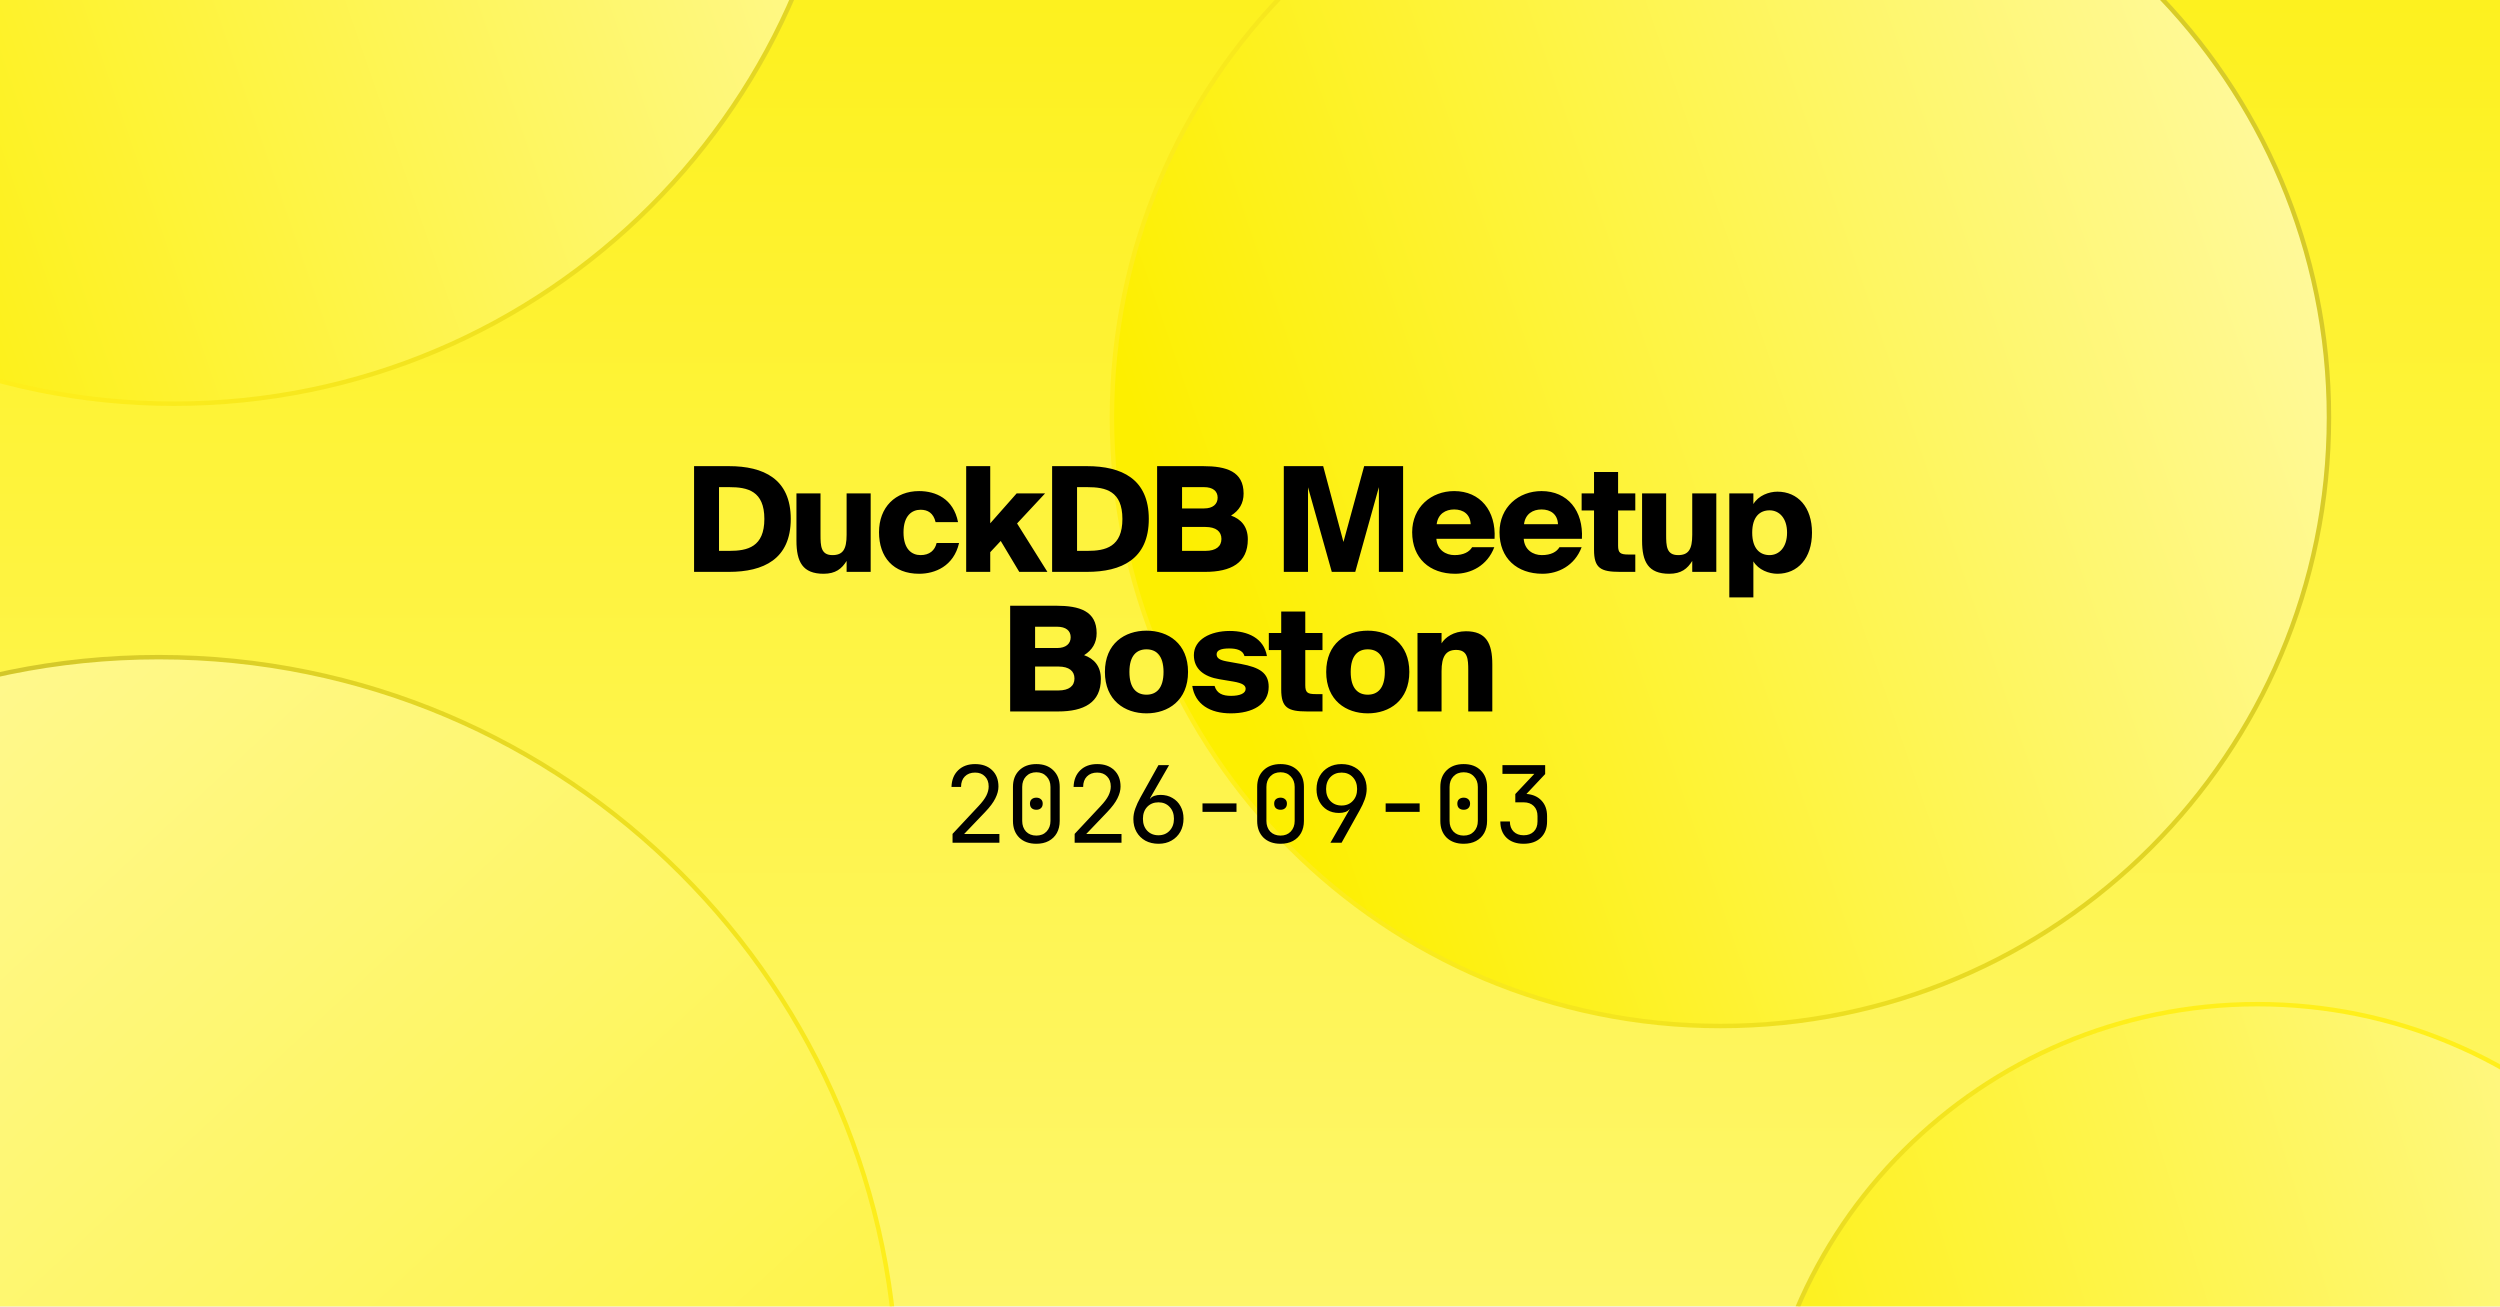
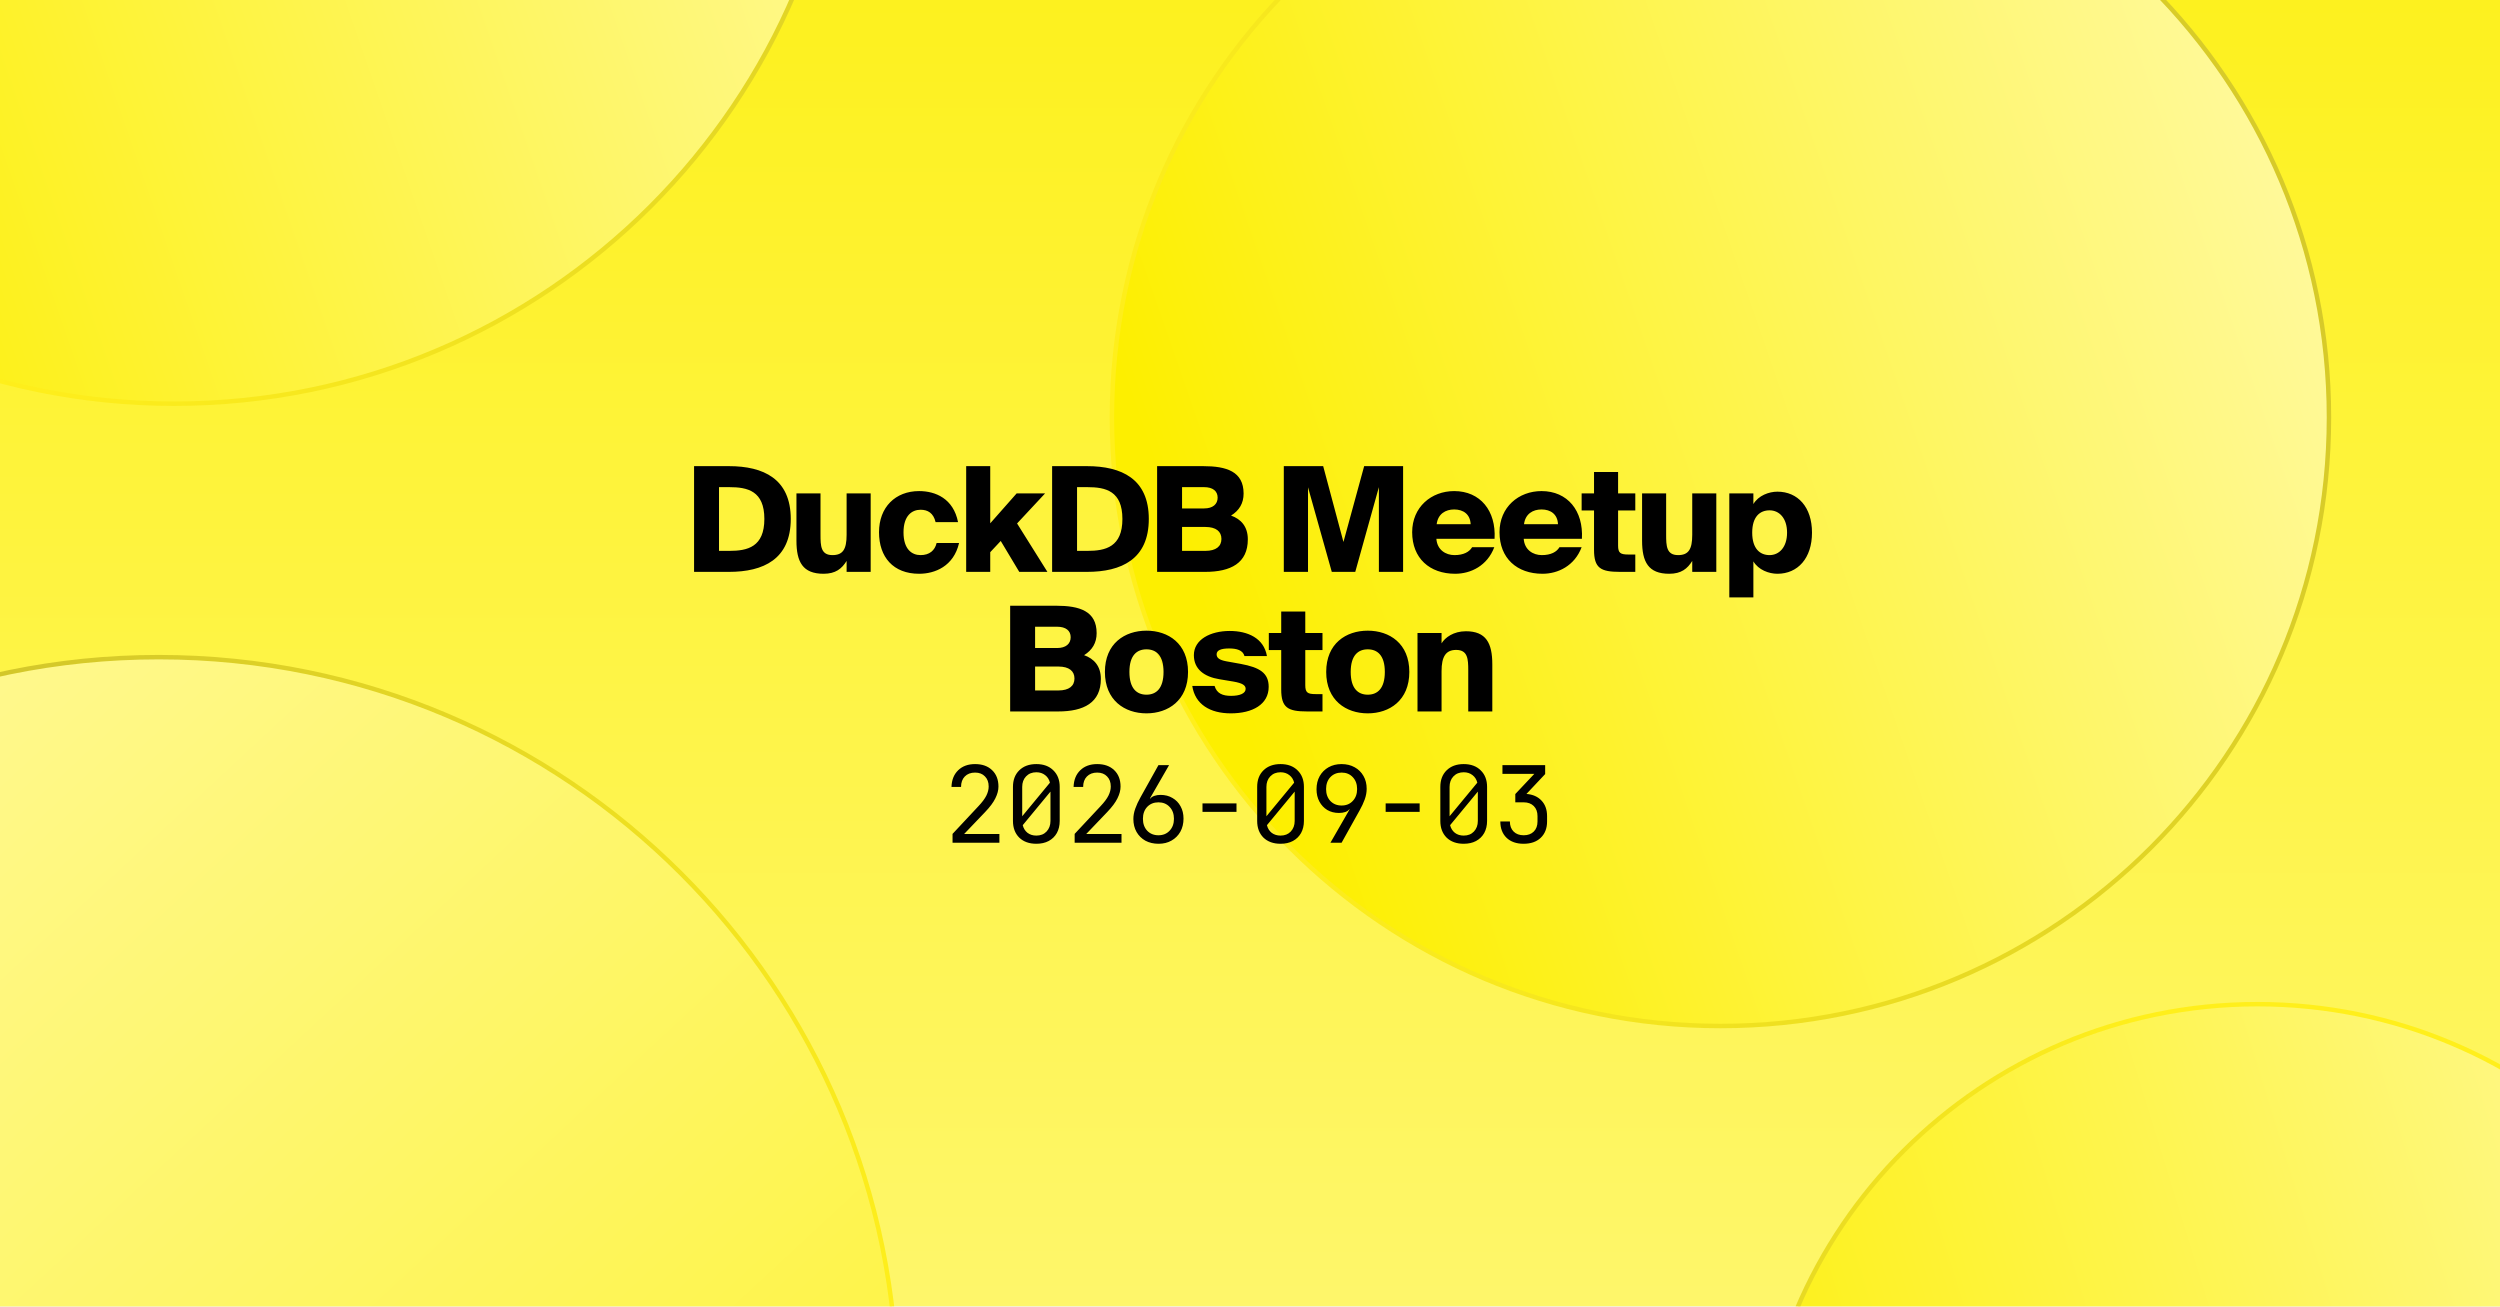
<svg xmlns="http://www.w3.org/2000/svg" width="1200" height="627" fill="none" viewBox="0 0 1200 627">
-   <g clip-path="url(#clip0_17797_74070)">
-     <path fill="url(#paint0_linear_17797_74070)" d="M0 0h1200v627H0z" />
-     <circle cx="355.589" cy="355.589" r="354.519" fill="url(#paint1_linear_17797_74070)" stroke="url(#paint2_linear_17797_74070)" stroke-width="2.14" transform="matrix(0 -1 -1 0 431.787 1025.54)" />
-     <circle cx="293.16" cy="293.16" r="292.09" fill="url(#paint3_linear_17797_74070)" stroke="url(#paint4_linear_17797_74070)" stroke-width="2.14" transform="matrix(0 -1 -1 0 1118.97 493.559)" />
-     <circle cx="324.597" cy="324.597" r="323.527" fill="url(#paint5_linear_17797_74070)" stroke="url(#paint6_linear_17797_74070)" stroke-width="2.14" transform="matrix(0 -1 -1 0 408.134 194.848)" />
-     <circle cx="241.115" cy="241.115" r="240.045" fill="url(#paint7_linear_17797_74070)" stroke="url(#paint8_linear_17797_74070)" stroke-width="2.14" transform="matrix(0 1 1 0 842.428 480.93)" />
-     <path fill="#000" d="M366.893 249.09c0-13.44-8.05-15.26-16.8-15.26h-4.97v30.59h4.97c8.75 0 16.8-1.89 16.8-15.33m-33.74-25.34h16.73c16.59 0 29.68 6.09 29.68 25.34 0 19.32-13.09 25.41-29.68 25.41h-16.73zm73.22 50.75v-5.25c-2.31 3.71-5.25 6.16-11.06 6.16-10.01 0-13.02-5.67-13.02-15.89v-22.68h11.55v19.81c0 5.39.14 9.8 5.74 9.8 4.97 0 6.79-2.73 6.79-9.73v-19.88h11.55v37.66zm34.803-38.78c7.84 0 16.45 3.57 18.69 14.91h-10.78c-1.05-4.41-3.78-5.95-7.21-5.95-4.13 0-8.19 2.8-8.19 10.85 0 8.19 4.06 10.92 8.19 10.92 4.27 0 6.86-2.24 7.7-5.81h10.78c-2.59 11.2-11.62 14.77-19.18 14.77-12.39 0-19.25-7.98-19.25-19.95s7.84-19.74 19.25-19.74m22.589-11.97h11.55v27.44l12.67-14.35h13.65l-13.44 14.42 14.56 23.24h-13.51l-8.89-14.84-5.04 5.39v9.45h-11.55zm74.991 25.34c0-13.44-8.05-15.26-16.8-15.26h-4.97v30.59h4.97c8.75 0 16.8-1.89 16.8-15.33m-33.74-25.34h16.73c16.59 0 29.68 6.09 29.68 25.34 0 19.32-13.09 25.41-29.68 25.41h-16.73zm50.4 50.75v-50.75h22.12c11.13 0 19.39 2.52 19.39 13.16 0 4.69-2.1 8.12-6.02 10.57 4.76 1.68 8.05 5.25 8.05 11.41 0 11.41-8.19 15.61-20.51 15.61zm11.97-21.56v11.48h11.2c5.11 0 7.7-2.17 7.7-5.74s-2.59-5.74-7.7-5.74zm0-19.11v10.22h10.57c4.2 0 6.51-2.03 6.51-5.18s-2.31-5.04-6.51-5.04zm83.14 40.67h-11.27l-11.41-40.6v40.6h-11.62v-50.75h18.9l9.73 36.4 9.94-36.4h18.69v50.75h-11.62v-40.67zm56.085-11.83h10.64c-3.36 8.89-11.27 12.74-18.76 12.74-12.25 0-20.65-7.42-20.65-19.95 0-12.04 9.17-19.74 20.16-19.74 12.53 0 20.16 9.45 19.39 22.89h-27.93c.35 5.32 4.48 7.84 8.68 7.84 4.41 0 7.14-1.54 8.47-3.78m-8.61-18.13c-4.13 0-7.77 2.1-8.4 7.07h16.31c-.21-4.76-3.5-7.07-7.91-7.07m50.534 18.13h10.64c-3.36 8.89-11.27 12.74-18.76 12.74-12.25 0-20.65-7.42-20.65-19.95 0-12.04 9.17-19.74 20.16-19.74 12.53 0 20.16 9.45 19.39 22.89h-27.93c.35 5.32 4.48 7.84 8.68 7.84 4.41 0 7.14-1.54 8.47-3.78m-8.61-18.13c-4.13 0-7.77 2.1-8.4 7.07h16.31c-.21-4.76-3.5-7.07-7.91-7.07m25.208-7.7v-10.29h11.55v10.29h8.26v8.19h-8.26v16.87c0 3.57 1.12 4.27 4.97 4.27h3.29v8.33h-7.35c-9.31 0-12.46-1.82-12.46-10.57v-18.9h-5.95v-8.19zm47.144 37.66v-5.25c-2.31 3.71-5.25 6.16-11.06 6.16-10.01 0-13.02-5.67-13.02-15.89v-22.68h11.55v19.81c0 5.39.14 9.8 5.74 9.8 4.97 0 6.79-2.73 6.79-9.73v-19.88h11.55v37.66zm29.343-37.66v5.11c2.45-4.13 7.49-5.95 11.55-5.95 9.73 0 16.59 7.35 16.59 19.67s-6.86 19.74-16.59 19.74c-4.06 0-9.1-1.82-11.55-5.95v17.29h-11.55v-49.91zm7.77 8.12c-4.55 0-8.33 2.94-8.33 10.71s3.78 10.78 8.33 10.78c4.62 0 8.4-3.78 8.4-10.78s-3.78-10.71-8.4-10.71M484.875 341.5v-50.75h22.12c11.13 0 19.39 2.52 19.39 13.16 0 4.69-2.1 8.12-6.02 10.57 4.76 1.68 8.05 5.25 8.05 11.41 0 11.41-8.19 15.61-20.51 15.61zm11.97-21.56v11.48h11.2c5.11 0 7.7-2.17 7.7-5.74s-2.59-5.74-7.7-5.74zm0-19.11v10.22h10.57c4.2 0 6.51-2.03 6.51-5.18s-2.31-5.04-6.51-5.04zm53.462 10.85c-4.55 0-8.19 2.8-8.19 10.85 0 7.91 3.5 10.92 8.19 10.92s8.19-3.01 8.19-10.92c0-8.05-3.64-10.85-8.19-10.85m0-8.96c10.43 0 19.95 6.16 19.95 19.81s-9.52 19.88-19.95 19.88-19.95-6.23-19.95-19.88 9.52-19.81 19.95-19.81m57.822 12.18h-10.78c-.77-2.8-3.71-3.64-7.35-3.64-3.99 0-6.02.91-6.02 2.8 0 1.75 1.33 2.73 4.62 3.36l7 1.26c9.03 1.68 13.37 4.34 13.37 10.99 0 8.47-7.77 12.74-18.2 12.74-9.94 0-17.15-4.34-18.48-13.16h10.71c1.05 3.64 3.92 4.76 7.91 4.76 4.13 0 7-1.12 7-3.36 0-1.68-1.47-2.73-5.88-3.5l-6.72-1.12c-7.28-1.19-12.25-4.83-12.25-11.55 0-7.49 7.91-11.62 17.22-11.62 8.61 0 16.38 3.43 17.85 12.04m6.854-11.06v-10.29h11.55v10.29h8.26v8.19h-8.26v16.87c0 3.57 1.12 4.27 4.97 4.27h3.29v8.33h-7.35c-9.31 0-12.46-1.82-12.46-10.57v-18.9h-5.95v-8.19zm41.544 7.84c-4.55 0-8.19 2.8-8.19 10.85 0 7.91 3.5 10.92 8.19 10.92s8.19-3.01 8.19-10.92c0-8.05-3.64-10.85-8.19-10.85m0-8.96c10.43 0 19.95 6.16 19.95 19.81s-9.52 19.88-19.95 19.88-19.95-6.23-19.95-19.88 9.52-19.81 19.95-19.81m35.422 1.12v4.97c1.68-2.8 5.74-5.81 11.69-5.81 9.66 0 12.67 5.67 12.67 15.89v22.61h-11.55v-19.74c0-5.39-.21-9.8-5.81-9.8-4.97 0-7 3.22-7 10.22v19.32h-11.55v-37.66zM457.223 404.5v-4.233l12.393-13.26q2.703-2.856 3.825-5.1t1.122-4.386q0-3.06-1.785-4.845-1.734-1.836-4.743-1.836-3.111 0-4.947 1.887-1.785 1.836-1.785 4.998h-4.59q.153-5.049 3.213-8.007t8.109-2.958q5.151 0 8.16 2.907 3.06 2.907 3.06 7.905 0 2.652-1.479 5.61-1.428 2.958-4.947 6.63l-10.047 10.506h16.932v4.182zm40.219.51q-5.151 0-8.211-2.958-3.009-3.009-3.009-8.007v-16.32q0-4.998 3.009-7.956 3.06-3.009 8.211-3.009t8.16 3.009q3.06 2.958 3.06 7.956v16.32q0 3.315-1.377 5.814-1.377 2.448-3.927 3.825-2.499 1.326-5.916 1.326m0-3.927q3.06 0 4.896-1.938 1.887-1.989 1.887-5.1v-16.32q0-3.111-1.887-5.049-1.836-1.989-4.896-1.989t-4.947 1.989q-1.836 1.938-1.836 5.049v16.32q0 3.111 1.836 5.1 1.887 1.938 4.947 1.938m0-12.393q-1.377 0-2.244-.765-.816-.765-.816-2.193 0-1.377.816-2.091.867-.765 2.244-.765t2.193.765q.867.714.867 2.091 0 1.428-.867 2.193-.816.765-2.193.765m18.391 15.81v-4.233l12.393-13.26q2.703-2.856 3.825-5.1t1.122-4.386q0-3.06-1.785-4.845-1.734-1.836-4.743-1.836-3.111 0-4.947 1.887-1.785 1.836-1.785 4.998h-4.59q.153-5.049 3.213-8.007t8.109-2.958q5.151 0 8.16 2.907 3.06 2.907 3.06 7.905 0 2.652-1.479 5.61-1.428 2.958-4.947 6.63l-10.047 10.506h16.932v4.182zm40.27.51q-3.57 0-6.324-1.479-2.703-1.53-4.233-4.182-1.53-2.703-1.53-6.222 0-2.448.918-4.998.918-2.601 2.499-5.406l8.619-15.453h5.1l-9.18 15.963.153.102q.663-.867 1.989-1.326t2.907-.459q3.315 0 5.763 1.479 2.499 1.428 3.876 3.978 1.428 2.55 1.428 5.916 0 3.57-1.53 6.324-1.53 2.703-4.233 4.233-2.652 1.53-6.222 1.53m-.051-4.08q3.315 0 5.355-2.193 2.091-2.193 2.091-5.712t-2.091-5.712q-2.04-2.193-5.355-2.193t-5.406 2.193q-2.04 2.193-2.04 5.712t2.04 5.712q2.091 2.193 5.406 2.193m21.145-11.22v-4.08h16.32v4.08zm37.465 15.3q-5.151 0-8.211-2.958-3.009-3.009-3.009-8.007v-16.32q0-4.998 3.009-7.956 3.06-3.009 8.211-3.009t8.16 3.009q3.06 2.958 3.06 7.956v16.32q0 3.315-1.377 5.814-1.377 2.448-3.927 3.825-2.499 1.326-5.916 1.326m0-3.927q3.06 0 4.896-1.938 1.887-1.989 1.887-5.1v-16.32q0-3.111-1.887-5.049-1.836-1.989-4.896-1.989t-4.947 1.989q-1.836 1.938-1.836 5.049v16.32q0 3.111 1.836 5.1 1.887 1.938 4.947 1.938m0-12.393q-1.377 0-2.244-.765-.816-.765-.816-2.193 0-1.377.816-2.091.867-.765 2.244-.765t2.193.765q.867.714.867 2.091 0 1.428-.867 2.193-.816.765-2.193.765m23.951 15.81 9.18-15.963-.153-.102q-.51.816-1.887 1.326-1.377.459-3.009.459-3.213 0-5.661-1.428-2.397-1.479-3.774-4.029t-1.377-5.916q0-3.621 1.53-6.324t4.233-4.233 6.222-1.53q3.621 0 6.324 1.53 2.703 1.479 4.233 4.182 1.53 2.652 1.53 6.171 0 2.448-.918 5.049-.918 2.55-2.499 5.355l-8.619 15.453zm5.355-17.85q3.315 0 5.355-2.193 2.091-2.193 2.091-5.712t-2.091-5.712q-2.04-2.193-5.355-2.193t-5.406 2.193q-2.04 2.193-2.04 5.712t2.04 5.712q2.091 2.193 5.406 2.193m21.145 3.06v-4.08h16.32v4.08zm37.465 15.3q-5.151 0-8.211-2.958-3.009-3.009-3.009-8.007v-16.32q0-4.998 3.009-7.956 3.06-3.009 8.211-3.009t8.16 3.009q3.06 2.958 3.06 7.956v16.32q0 3.315-1.377 5.814-1.377 2.448-3.927 3.825-2.499 1.326-5.916 1.326m0-3.927q3.06 0 4.896-1.938 1.887-1.989 1.887-5.1v-16.32q0-3.111-1.887-5.049-1.836-1.989-4.896-1.989t-4.947 1.989q-1.836 1.938-1.836 5.049v16.32q0 3.111 1.836 5.1 1.887 1.938 4.947 1.938m0-12.393q-1.377 0-2.244-.765-.816-.765-.816-2.193 0-1.377.816-2.091.867-.765 2.244-.765t2.193.765q.867.714.867 2.091 0 1.428-.867 2.193-.816.765-2.193.765m28.744 16.32q-5.151 0-8.16-2.856-3.009-2.907-3.009-7.854h4.59q0 3.06 1.785 4.845t4.845 1.785 4.845-1.785 1.785-4.845v-2.55q0-3.06-1.785-4.845t-4.845-1.785h-4.029v-3.978l9.129-9.69h-15.3v-4.182h20.502v4.284l-8.976 9.537q4.59.357 7.242 3.213 2.652 2.805 2.652 7.446v2.55q0 4.947-3.06 7.854-3.009 2.856-8.211 2.856" />
+   <g clip-path="url(#clip0_17808_75221)">
+     <path fill="url(#paint0_linear_17808_75221)" d="M0 0h1200v627H0z" />
+     <circle cx="355.589" cy="355.589" r="354.519" fill="url(#paint1_linear_17808_75221)" stroke="url(#paint2_linear_17808_75221)" stroke-width="2.14" transform="matrix(0 -1 -1 0 431.787 1025.54)" />
+     <circle cx="293.16" cy="293.16" r="292.09" fill="url(#paint3_linear_17808_75221)" stroke="url(#paint4_linear_17808_75221)" stroke-width="2.14" transform="matrix(0 -1 -1 0 1118.97 493.559)" />
+     <circle cx="324.597" cy="324.597" r="323.527" fill="url(#paint5_linear_17808_75221)" stroke="url(#paint6_linear_17808_75221)" stroke-width="2.14" transform="matrix(0 -1 -1 0 408.134 194.848)" />
+     <circle cx="241.115" cy="241.115" r="240.045" fill="url(#paint7_linear_17808_75221)" stroke="url(#paint8_linear_17808_75221)" stroke-width="2.14" transform="matrix(0 1 1 0 842.428 480.93)" />
+     <path fill="#000" d="M366.893 249.09c0-13.44-8.05-15.26-16.8-15.26h-4.97v30.59h4.97c8.75 0 16.8-1.89 16.8-15.33m-33.74-25.34h16.73c16.59 0 29.68 6.09 29.68 25.34 0 19.32-13.09 25.41-29.68 25.41h-16.73zm73.22 50.75v-5.25c-2.31 3.71-5.25 6.16-11.06 6.16-10.01 0-13.02-5.67-13.02-15.89v-22.68h11.55v19.81c0 5.39.14 9.8 5.74 9.8 4.97 0 6.79-2.73 6.79-9.73v-19.88h11.55v37.66zm34.803-38.78c7.84 0 16.45 3.57 18.69 14.91h-10.78c-1.05-4.41-3.78-5.95-7.21-5.95-4.13 0-8.19 2.8-8.19 10.85 0 8.19 4.06 10.92 8.19 10.92 4.27 0 6.86-2.24 7.7-5.81h10.78c-2.59 11.2-11.62 14.77-19.18 14.77-12.39 0-19.25-7.98-19.25-19.95s7.84-19.74 19.25-19.74m22.589-11.97h11.55v27.44l12.67-14.35h13.65l-13.44 14.42 14.56 23.24h-13.51l-8.89-14.84-5.04 5.39v9.45h-11.55zm74.991 25.34c0-13.44-8.05-15.26-16.8-15.26h-4.97v30.59h4.97c8.75 0 16.8-1.89 16.8-15.33m-33.74-25.34h16.73c16.59 0 29.68 6.09 29.68 25.34 0 19.32-13.09 25.41-29.68 25.41h-16.73zm50.4 50.75v-50.75h22.12c11.13 0 19.39 2.52 19.39 13.16 0 4.69-2.1 8.12-6.02 10.57 4.76 1.68 8.05 5.25 8.05 11.41 0 11.41-8.19 15.61-20.51 15.61zm11.97-21.56v11.48h11.2c5.11 0 7.7-2.17 7.7-5.74s-2.59-5.74-7.7-5.74zm0-19.11v10.22h10.57c4.2 0 6.51-2.03 6.51-5.18s-2.31-5.04-6.51-5.04zm83.14 40.67h-11.27l-11.41-40.6v40.6h-11.62v-50.75h18.9l9.73 36.4 9.94-36.4h18.69v50.75h-11.62v-40.67zm56.085-11.83h10.64c-3.36 8.89-11.27 12.74-18.76 12.74-12.25 0-20.65-7.42-20.65-19.95 0-12.04 9.17-19.74 20.16-19.74 12.53 0 20.16 9.45 19.39 22.89h-27.93c.35 5.32 4.48 7.84 8.68 7.84 4.41 0 7.14-1.54 8.47-3.78m-8.61-18.13c-4.13 0-7.77 2.1-8.4 7.07h16.31c-.21-4.76-3.5-7.07-7.91-7.07m50.534 18.13h10.64c-3.36 8.89-11.27 12.74-18.76 12.74-12.25 0-20.65-7.42-20.65-19.95 0-12.04 9.17-19.74 20.16-19.74 12.53 0 20.16 9.45 19.39 22.89h-27.93c.35 5.32 4.48 7.84 8.68 7.84 4.41 0 7.14-1.54 8.47-3.78m-8.61-18.13c-4.13 0-7.77 2.1-8.4 7.07h16.31c-.21-4.76-3.5-7.07-7.91-7.07m25.208-7.7v-10.29h11.55v10.29h8.26v8.19h-8.26v16.87c0 3.57 1.12 4.27 4.97 4.27h3.29v8.33h-7.35c-9.31 0-12.46-1.82-12.46-10.57v-18.9h-5.95v-8.19zm47.144 37.66v-5.25c-2.31 3.71-5.25 6.16-11.06 6.16-10.01 0-13.02-5.67-13.02-15.89v-22.68h11.55v19.81c0 5.39.14 9.8 5.74 9.8 4.97 0 6.79-2.73 6.79-9.73v-19.88h11.55v37.66zm29.343-37.66v5.11c2.45-4.13 7.49-5.95 11.55-5.95 9.73 0 16.59 7.35 16.59 19.67s-6.86 19.74-16.59 19.74c-4.06 0-9.1-1.82-11.55-5.95v17.29h-11.55v-49.91zm7.77 8.12c-4.55 0-8.33 2.94-8.33 10.71s3.78 10.78 8.33 10.78c4.62 0 8.4-3.78 8.4-10.78s-3.78-10.71-8.4-10.71M484.875 341.5v-50.75h22.12c11.13 0 19.39 2.52 19.39 13.16 0 4.69-2.1 8.12-6.02 10.57 4.76 1.68 8.05 5.25 8.05 11.41 0 11.41-8.19 15.61-20.51 15.61zm11.97-21.56v11.48h11.2c5.11 0 7.7-2.17 7.7-5.74s-2.59-5.74-7.7-5.74zm0-19.11v10.22h10.57c4.2 0 6.51-2.03 6.51-5.18s-2.31-5.04-6.51-5.04zm53.462 10.85c-4.55 0-8.19 2.8-8.19 10.85 0 7.91 3.5 10.92 8.19 10.92s8.19-3.01 8.19-10.92c0-8.05-3.64-10.85-8.19-10.85m0-8.96c10.43 0 19.95 6.16 19.95 19.81s-9.52 19.88-19.95 19.88-19.95-6.23-19.95-19.88 9.52-19.81 19.95-19.81m57.822 12.18h-10.78c-.77-2.8-3.71-3.64-7.35-3.64-3.99 0-6.02.91-6.02 2.8 0 1.75 1.33 2.73 4.62 3.36l7 1.26c9.03 1.68 13.37 4.34 13.37 10.99 0 8.47-7.77 12.74-18.2 12.74-9.94 0-17.15-4.34-18.48-13.16h10.71c1.05 3.64 3.92 4.76 7.91 4.76 4.13 0 7-1.12 7-3.36 0-1.68-1.47-2.73-5.88-3.5l-6.72-1.12c-7.28-1.19-12.25-4.83-12.25-11.55 0-7.49 7.91-11.62 17.22-11.62 8.61 0 16.38 3.43 17.85 12.04m6.854-11.06v-10.29h11.55v10.29h8.26v8.19h-8.26v16.87c0 3.57 1.12 4.27 4.97 4.27h3.29v8.33h-7.35c-9.31 0-12.46-1.82-12.46-10.57v-18.9h-5.95v-8.19zm41.544 7.84c-4.55 0-8.19 2.8-8.19 10.85 0 7.91 3.5 10.92 8.19 10.92s8.19-3.01 8.19-10.92c0-8.05-3.64-10.85-8.19-10.85m0-8.96c10.43 0 19.95 6.16 19.95 19.81s-9.52 19.88-19.95 19.88-19.95-6.23-19.95-19.88 9.52-19.81 19.95-19.81m35.422 1.12v4.97c1.68-2.8 5.74-5.81 11.69-5.81 9.66 0 12.67 5.67 12.67 15.89v22.61h-11.55v-19.74c0-5.39-.21-9.8-5.81-9.8-4.97 0-7 3.22-7 10.22v19.32h-11.55v-37.66zM457.223 404.5v-4.233l12.393-13.26q2.703-2.856 3.825-5.1t1.122-4.386q0-3.06-1.785-4.845-1.734-1.836-4.743-1.836-3.111 0-4.947 1.887-1.785 1.836-1.785 4.998h-4.59q.153-5.049 3.213-8.007t8.109-2.958q5.151 0 8.16 2.907 3.06 2.907 3.06 7.905 0 2.652-1.479 5.61-1.428 2.958-4.947 6.63l-10.047 10.506h16.932v4.182zm40.219.51q-5.151 0-8.211-2.958-3.009-3.009-3.009-8.007v-16.32q0-4.998 3.009-7.956 3.06-3.009 8.211-3.009t8.16 3.009q3.06 2.958 3.06 7.956v16.32q0 3.315-1.377 5.814-1.377 2.448-3.927 3.825-2.499 1.326-5.916 1.326m-6.783-27.285v14.076l13.311-16.116q-.561-2.295-2.295-3.621-1.734-1.377-4.233-1.377-3.06 0-4.947 1.989-1.836 1.938-1.836 5.049m6.783 23.358q3.06 0 4.896-1.938 1.887-1.989 1.887-5.1v-14.076l-13.311 16.116q.561 2.295 2.295 3.672 1.734 1.326 4.233 1.326m18.391 3.417v-4.233l12.393-13.26q2.703-2.856 3.825-5.1t1.122-4.386q0-3.06-1.785-4.845-1.734-1.836-4.743-1.836-3.111 0-4.947 1.887-1.785 1.836-1.785 4.998h-4.59q.153-5.049 3.213-8.007t8.109-2.958q5.151 0 8.16 2.907 3.06 2.907 3.06 7.905 0 2.652-1.479 5.61-1.428 2.958-4.947 6.63l-10.047 10.506h16.932v4.182zm40.27.51q-3.57 0-6.324-1.479-2.703-1.53-4.233-4.182-1.53-2.703-1.53-6.222 0-2.448.918-4.998.918-2.601 2.499-5.406l8.619-15.453h5.1l-9.18 15.963.153.102q.663-.867 1.989-1.326t2.907-.459q3.315 0 5.763 1.479 2.499 1.428 3.876 3.978 1.428 2.55 1.428 5.916 0 3.57-1.53 6.324-1.53 2.703-4.233 4.233-2.652 1.53-6.222 1.53m-.051-4.08q3.315 0 5.355-2.193 2.091-2.193 2.091-5.712t-2.091-5.712q-2.04-2.193-5.355-2.193t-5.406 2.193q-2.04 2.193-2.04 5.712t2.04 5.712q2.091 2.193 5.406 2.193m21.145-11.22v-4.08h16.32v4.08zm37.465 15.3q-5.151 0-8.211-2.958-3.009-3.009-3.009-8.007v-16.32q0-4.998 3.009-7.956 3.06-3.009 8.211-3.009t8.16 3.009q3.06 2.958 3.06 7.956v16.32q0 3.315-1.377 5.814-1.377 2.448-3.927 3.825-2.499 1.326-5.916 1.326m-6.783-27.285v14.076l13.311-16.116q-.561-2.295-2.295-3.621-1.734-1.377-4.233-1.377-3.06 0-4.947 1.989-1.836 1.938-1.836 5.049m6.783 23.358q3.06 0 4.896-1.938 1.887-1.989 1.887-5.1v-14.076l-13.311 16.116q.561 2.295 2.295 3.672 1.734 1.326 4.233 1.326m23.951 3.417 9.18-15.963-.153-.102q-.51.816-1.887 1.326-1.377.459-3.009.459-3.213 0-5.661-1.428-2.397-1.479-3.774-4.029t-1.377-5.916q0-3.621 1.53-6.324t4.233-4.233 6.222-1.53q3.621 0 6.324 1.53 2.703 1.479 4.233 4.182 1.53 2.652 1.53 6.171 0 2.448-.918 5.049-.918 2.55-2.499 5.355l-8.619 15.453zm5.355-17.85q3.315 0 5.355-2.193 2.091-2.193 2.091-5.712t-2.091-5.712q-2.04-2.193-5.355-2.193t-5.406 2.193q-2.04 2.193-2.04 5.712t2.04 5.712q2.091 2.193 5.406 2.193m21.145 3.06v-4.08h16.32v4.08zm37.465 15.3q-5.151 0-8.211-2.958-3.009-3.009-3.009-8.007v-16.32q0-4.998 3.009-7.956 3.06-3.009 8.211-3.009t8.16 3.009q3.06 2.958 3.06 7.956v16.32q0 3.315-1.377 5.814-1.377 2.448-3.927 3.825-2.499 1.326-5.916 1.326m-6.783-27.285v14.076l13.311-16.116q-.561-2.295-2.295-3.621-1.734-1.377-4.233-1.377-3.06 0-4.947 1.989-1.836 1.938-1.836 5.049m6.783 23.358q3.06 0 4.896-1.938 1.887-1.989 1.887-5.1v-14.076l-13.311 16.116q.561 2.295 2.295 3.672 1.734 1.326 4.233 1.326m28.744 3.927q-5.151 0-8.16-2.856-3.009-2.907-3.009-7.854h4.59q0 3.06 1.785 4.845t4.845 1.785 4.845-1.785 1.785-4.845v-2.55q0-3.06-1.785-4.845t-4.845-1.785h-4.029v-3.978l9.129-9.69h-15.3v-4.182h20.502v4.284l-8.976 9.537q4.59.357 7.242 3.213 2.652 2.805 2.652 7.446v2.55q0 4.947-3.06 7.854-3.009 2.856-8.211 2.856" />
  </g>
  <defs>
-     <linearGradient id="paint0_linear_17797_74070" x1="588.214" x2="587.899" y1="-254.019" y2="1179.55" gradientUnits="userSpaceOnUse">
+     <linearGradient id="paint0_linear_17808_75221" x1="588.214" x2="587.899" y1="-254.019" y2="1179.55" gradientUnits="userSpaceOnUse">
      <stop stop-color="#fdef00" />
      <stop offset=".939" stop-color="#fffaa3" />
    </linearGradient>
-     <linearGradient id="paint1_linear_17797_74070" x1="-62.684" x2="949.916" y1="-376.489" y2="563.282" gradientUnits="userSpaceOnUse">
+     <linearGradient id="paint1_linear_17808_75221" x1="-62.684" x2="949.916" y1="-376.489" y2="563.282" gradientUnits="userSpaceOnUse">
      <stop stop-color="#fdef00" />
      <stop offset=".939" stop-color="#fffaa3" />
    </linearGradient>
-     <linearGradient id="paint2_linear_17797_74070" x1="670.593" x2="391.72" y1="695.889" y2=".894" gradientUnits="userSpaceOnUse">
+     <linearGradient id="paint2_linear_17808_75221" x1="670.593" x2="391.72" y1="695.889" y2=".894" gradientUnits="userSpaceOnUse">
      <stop stop-color="#bfb531" />
      <stop offset="1" stop-color="#ffef1b" />
    </linearGradient>
-     <linearGradient id="paint3_linear_17797_74070" x1="108.017" x2="314.731" y1="509.111" y2="-87.252" gradientUnits="userSpaceOnUse">
+     <linearGradient id="paint3_linear_17808_75221" x1="108.017" x2="314.731" y1="509.111" y2="-87.252" gradientUnits="userSpaceOnUse">
      <stop stop-color="#fdef00" />
      <stop offset=".939" stop-color="#fffaa3" />
    </linearGradient>
-     <linearGradient id="paint4_linear_17797_74070" x1="471.118" x2="238.067" y1="-301.247" y2="566.726" gradientUnits="userSpaceOnUse">
+     <linearGradient id="paint4_linear_17808_75221" x1="471.118" x2="238.067" y1="-301.247" y2="566.726" gradientUnits="userSpaceOnUse">
      <stop stop-color="#bfb531" />
      <stop offset="1" stop-color="#ffef1b" />
    </linearGradient>
-     <linearGradient id="paint5_linear_17797_74070" x1="119.601" x2="348.482" y1="563.706" y2="-96.609" gradientUnits="userSpaceOnUse">
+     <linearGradient id="paint5_linear_17808_75221" x1="119.601" x2="348.482" y1="563.706" y2="-96.609" gradientUnits="userSpaceOnUse">
      <stop stop-color="#fdef00" />
      <stop offset=".939" stop-color="#fffaa3" />
    </linearGradient>
-     <linearGradient id="paint6_linear_17797_74070" x1="521.639" x2="-22.801" y1="-333.551" y2="389.279" gradientUnits="userSpaceOnUse">
+     <linearGradient id="paint6_linear_17808_75221" x1="521.639" x2="-22.801" y1="-333.551" y2="389.279" gradientUnits="userSpaceOnUse">
      <stop stop-color="#bfb531" />
      <stop offset="1" stop-color="#ffef1b" />
    </linearGradient>
-     <linearGradient id="paint7_linear_17797_74070" x1="341.973" x2="147.925" y1="-44.82" y2="583.71" gradientUnits="userSpaceOnUse">
+     <linearGradient id="paint7_linear_17808_75221" x1="341.973" x2="147.925" y1="-44.82" y2="583.71" gradientUnits="userSpaceOnUse">
      <stop stop-color="#fdef00" />
      <stop offset=".939" stop-color="#fffaa3" />
    </linearGradient>
-     <linearGradient id="paint8_linear_17797_74070" x1="241.115" x2="68.857" y1="-312.364" y2="204.289" gradientUnits="userSpaceOnUse">
+     <linearGradient id="paint8_linear_17808_75221" x1="241.115" x2="68.857" y1="-312.364" y2="204.289" gradientUnits="userSpaceOnUse">
      <stop stop-color="#bfb531" />
      <stop offset="1" stop-color="#ffef1b" />
    </linearGradient>
-     <clipPath id="clip0_17797_74070">
+     <clipPath id="clip0_17808_75221">
      <path fill="#fff" d="M0 0h1200v627H0z" />
    </clipPath>
  </defs>
</svg>
